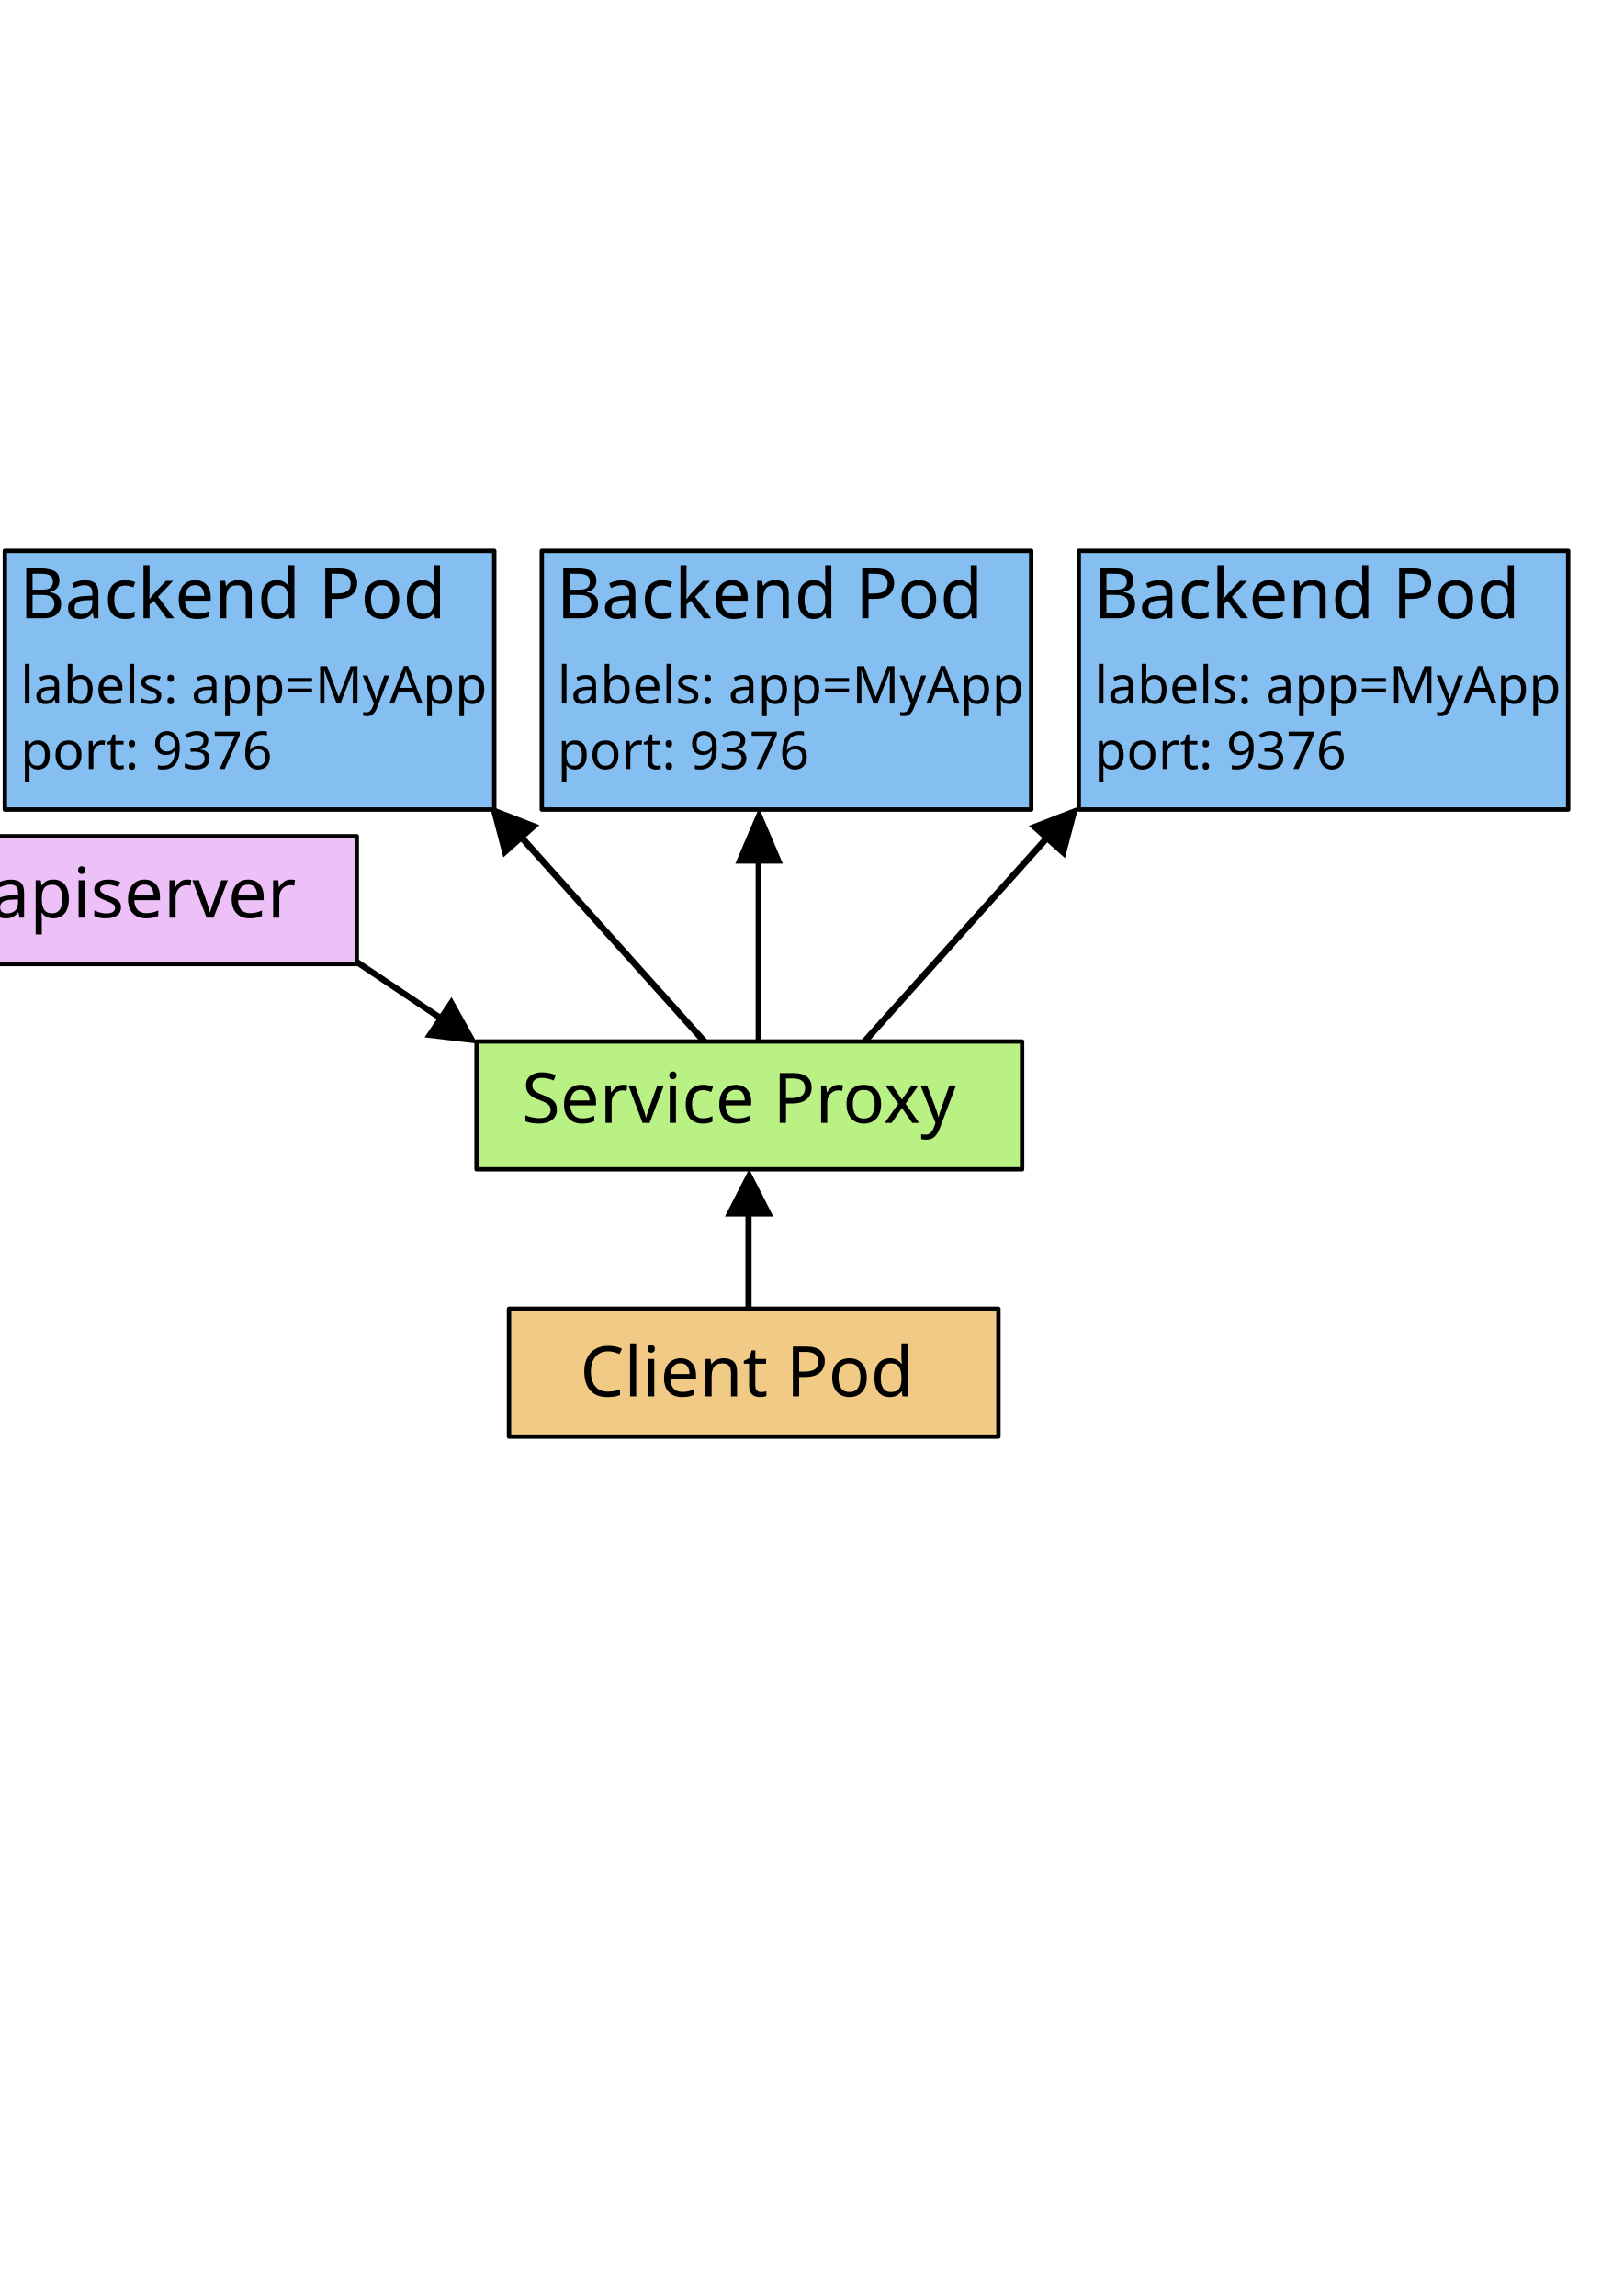
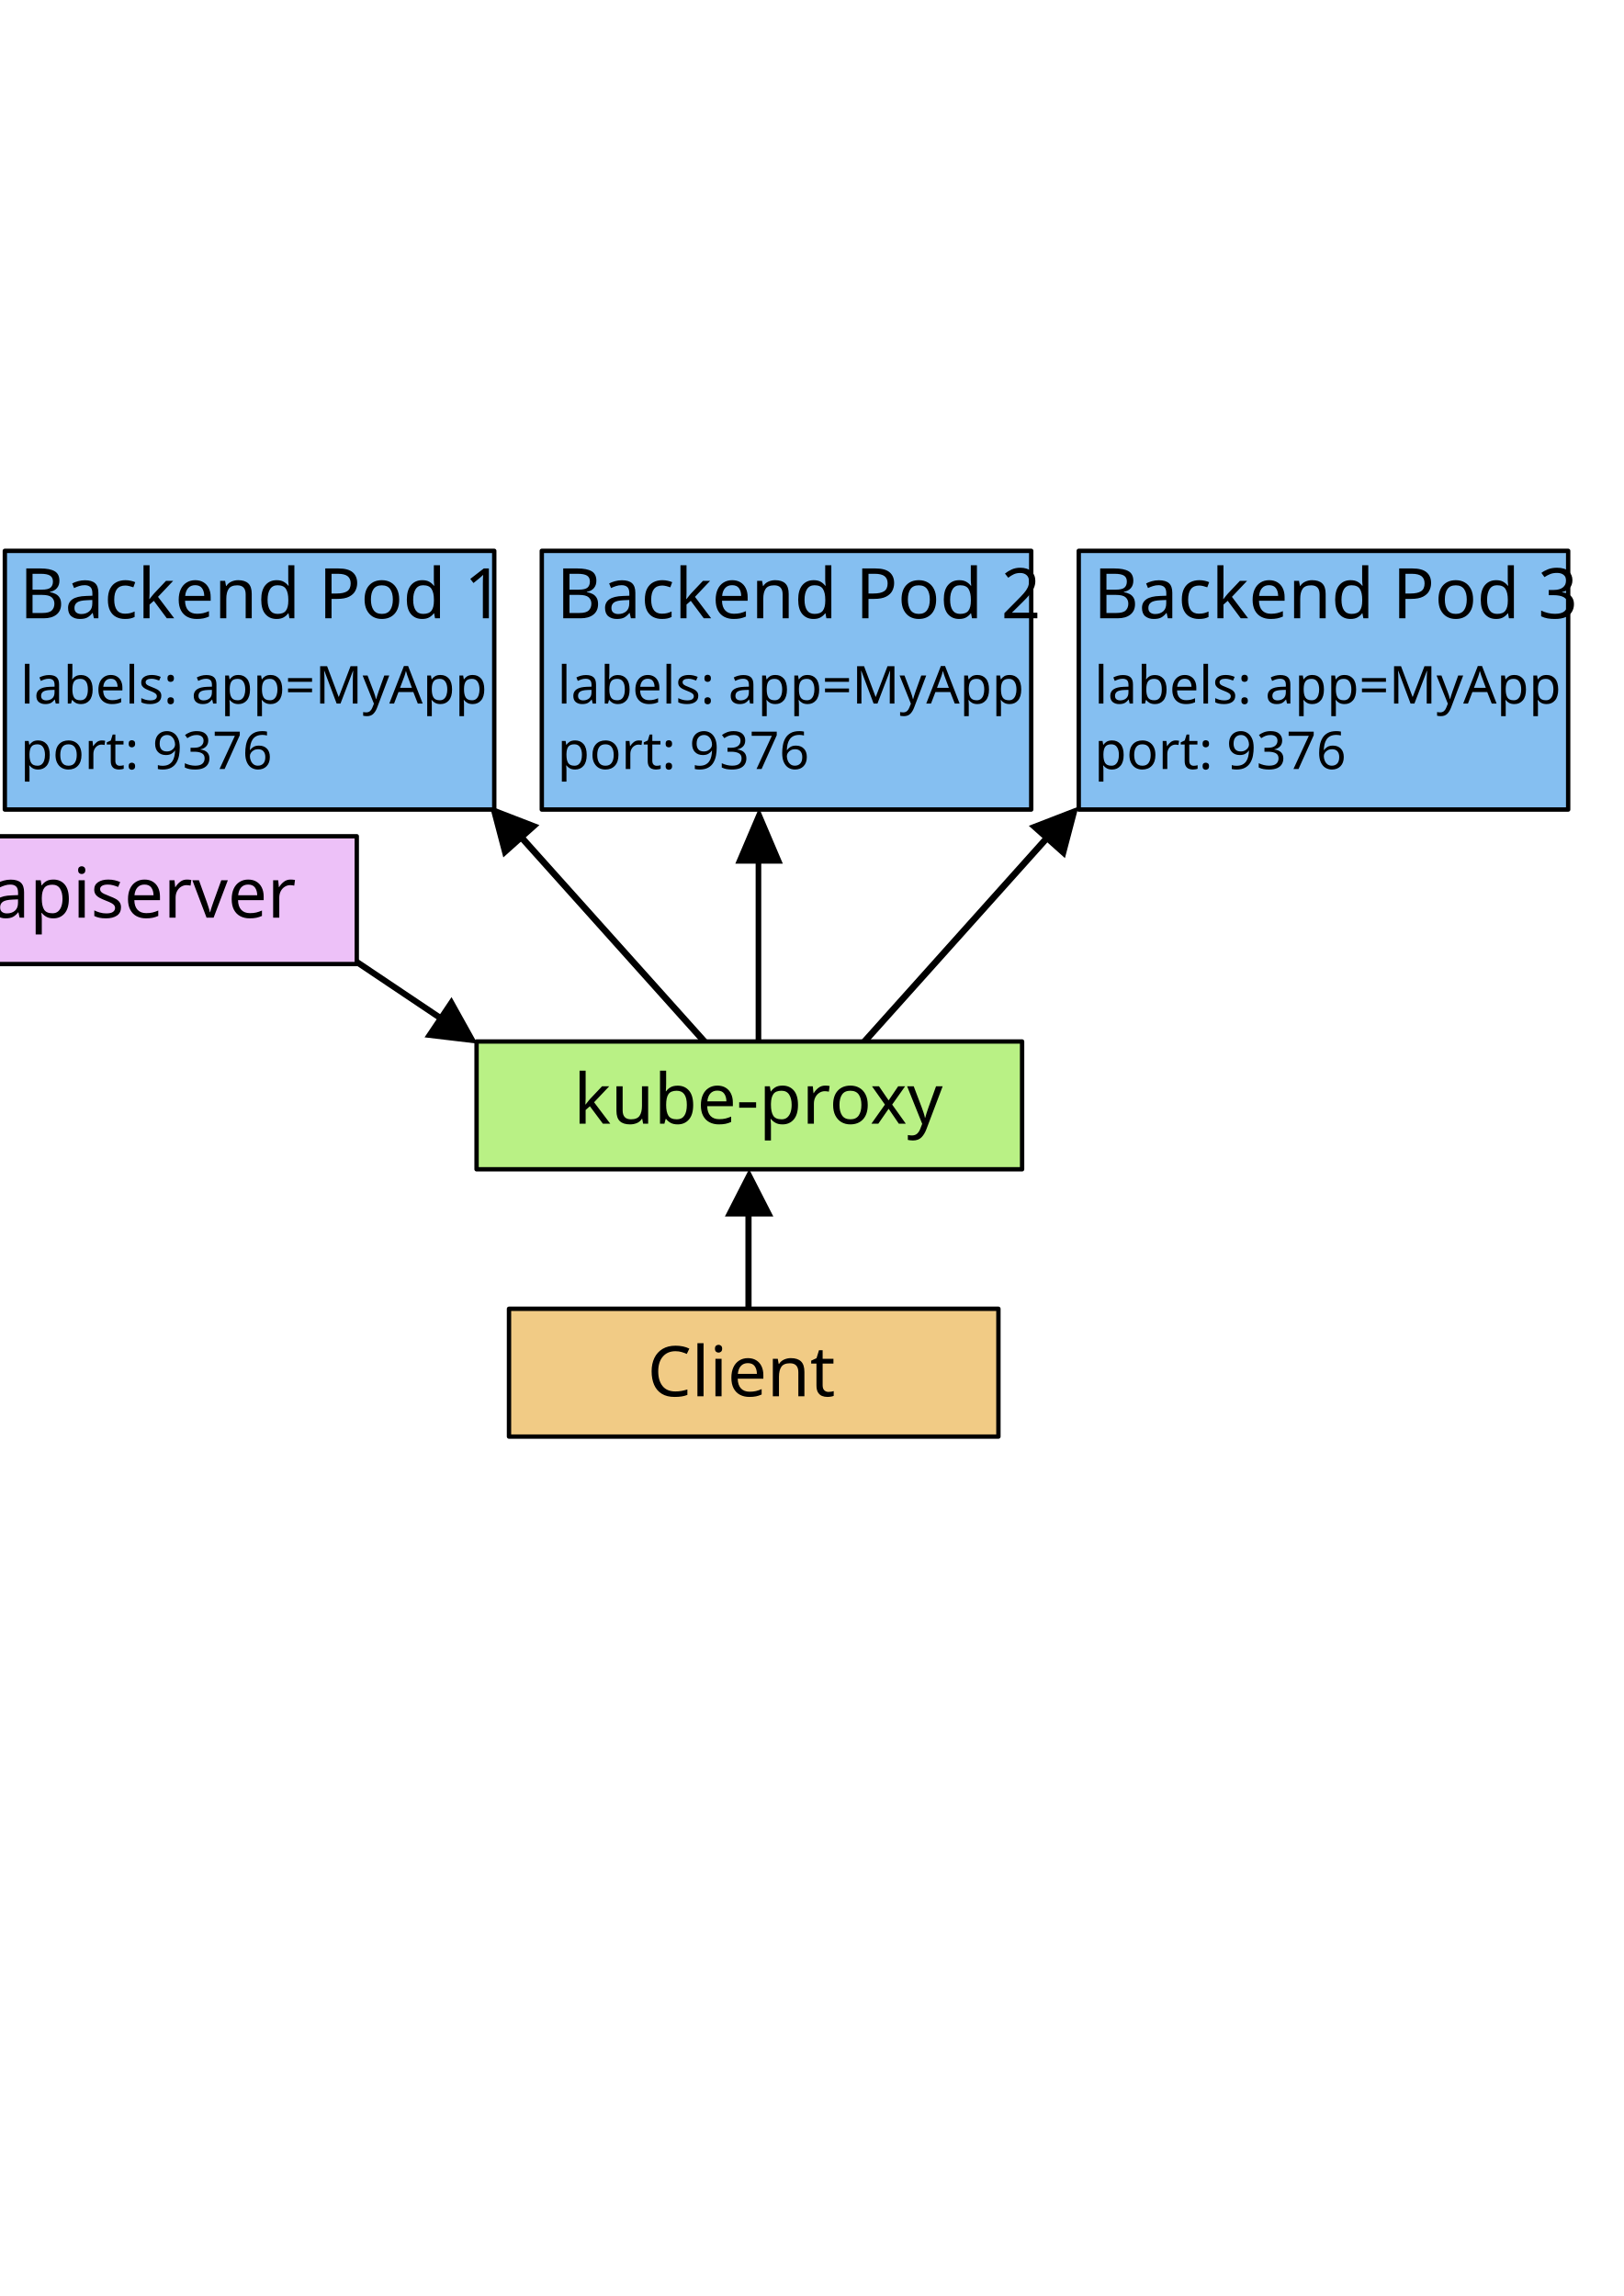
<svg xmlns="http://www.w3.org/2000/svg" width="744.094" height="1052.362" id="svg2" version="1.1">
  <defs id="defs4" />
  <g id="layer1">
    <g id="g4324">
      <path style="fill:none;stroke:#000000;stroke-width:3;stroke-linecap:butt;stroke-linejoin:miter;stroke-miterlimit:4;stroke-opacity:1;stroke-dasharray:none" d="M 340.439,497.065 C 238.471,383.279 238.471,383.279 238.471,383.279" id="path4174-3-2" />
      <path style="fill:#000000;fill-opacity:1;stroke:#000000;stroke-width:2.822;stroke-linecap:round;stroke-linejoin:miter;stroke-miterlimit:4;stroke-opacity:1;stroke-dasharray:none" id="path4176-9-9" d="m 300.197,758.791 8.66,-15 8.66,15 z" transform="matrix(0.7456071,-0.6663858,0.7530211,0.8425417,-563.8043,-49.09406)" />
    </g>
    <g transform="matrix(-1,0,0,1,718.6843,0.3207696)" id="g4324-8">
      <path style="fill:none;stroke:#000000;stroke-width:3;stroke-linecap:butt;stroke-linejoin:miter;stroke-miterlimit:4;stroke-opacity:1;stroke-dasharray:none" d="M 340.439,497.065 C 238.471,383.279 238.471,383.279 238.471,383.279" id="path4174-3-2-7" />
      <path style="fill:#000000;fill-opacity:1;stroke:#000000;stroke-width:2.822;stroke-linecap:round;stroke-linejoin:miter;stroke-miterlimit:4;stroke-opacity:1;stroke-dasharray:none" id="path4176-9-9-3" d="m 300.197,758.791 8.66,-15 8.66,15 z" transform="matrix(0.7456071,-0.6663858,0.7530211,0.8425417,-563.8043,-49.09406)" />
    </g>
    <g transform="matrix(1,0,0,1.356607,10.43069,-549.9923)" id="g4178-3-9">
      <path style="fill:none;stroke:#000000;stroke-width:2.576;stroke-linecap:butt;stroke-linejoin:miter;stroke-miterlimit:4;stroke-opacity:1;stroke-dasharray:none" d="m 337.143,757.952 c 0,-71.304 0,-71.304 0,-71.304" id="path4174-3-8" />
      <path style="fill:#000000;fill-opacity:1;stroke:#000000;stroke-width:2.576;stroke-linecap:round;stroke-linejoin:miter;stroke-miterlimit:4;stroke-opacity:1;stroke-dasharray:none" id="path4176-9-5" d="m 300.197,758.791 8.66,-15 8.66,15 z" transform="translate(28.57143,-62.85714)" />
    </g>
    <g id="g3937" transform="translate(-27.78287,191.5465)">
      <g transform="translate(0,6.5250001e-6)" id="g3868">
        <rect style="fill:#85bff1;fill-opacity:1;stroke:#000000;stroke-width:2;stroke-linecap:round;stroke-linejoin:round;stroke-miterlimit:4;stroke-opacity:1;stroke-dasharray:none" id="rect2985" width="224.286" height="118.571" x="30" y="60.934" />
        <g id="g3861">
          <text id="text3755" y="91.846" x="36.711" style="font-size:40px;font-style:normal;font-variant:normal;font-weight:normal;font-stretch:normal;line-height:125%;letter-spacing:0px;word-spacing:0px;fill:#000000;fill-opacity:1;stroke:none;font-family:Ubuntu Mono;-inkscape-font-specification:Ubuntu Mono" xml:space="preserve">
-             <tspan style="font-size:32px;text-align:start;text-anchor:start" y="91.846" x="36.711" id="tspan3757">Backend Pod</tspan>
+             <tspan style="font-size:32px;text-align:start;text-anchor:start" y="91.846" x="36.711" id="tspan3757">Backend Pod 1</tspan>
          </text>
          <text id="text3855" y="130.934" x="37.143" style="font-size:40px;font-style:normal;font-variant:normal;font-weight:normal;font-stretch:normal;line-height:125%;letter-spacing:0px;word-spacing:0px;fill:#000000;fill-opacity:1;stroke:none;font-family:Ubuntu Mono;-inkscape-font-specification:Ubuntu Mono" xml:space="preserve">
            <tspan style="font-size:24px" y="130.934" x="37.143" id="tspan3857">labels: app=MyApp</tspan>
            <tspan id="tspan3859" style="font-size:24px" y="160.934" x="37.143">port: 9376</tspan>
          </text>
        </g>
      </g>
      <g id="g3868-7" transform="translate(246.0714,6.5250001e-6)">
        <rect style="fill:#85bff1;fill-opacity:1;stroke:#000000;stroke-width:2;stroke-linecap:round;stroke-linejoin:round;stroke-miterlimit:4;stroke-opacity:1;stroke-dasharray:none" id="rect2985-1" width="224.286" height="118.571" x="30" y="60.934" />
        <g id="g3861-9">
          <text id="text3755-3" y="91.846" x="36.711" style="font-size:40px;font-style:normal;font-variant:normal;font-weight:normal;font-stretch:normal;line-height:125%;letter-spacing:0px;word-spacing:0px;fill:#000000;fill-opacity:1;stroke:none;font-family:Ubuntu Mono;-inkscape-font-specification:Ubuntu Mono" xml:space="preserve">
-             <tspan style="font-size:32px;text-align:start;text-anchor:start" y="91.846" x="36.711" id="tspan3757-5">Backend Pod</tspan>
+             <tspan style="font-size:32px;text-align:start;text-anchor:start" y="91.846" x="36.711" id="tspan3757-5">Backend Pod 2</tspan>
          </text>
          <text id="text3855-6" y="130.934" x="37.143" style="font-size:40px;font-style:normal;font-variant:normal;font-weight:normal;font-stretch:normal;line-height:125%;letter-spacing:0px;word-spacing:0px;fill:#000000;fill-opacity:1;stroke:none;font-family:Ubuntu Mono;-inkscape-font-specification:Ubuntu Mono" xml:space="preserve">
            <tspan style="font-size:24px" y="130.934" x="37.143" id="tspan3857-1">labels: app=MyApp</tspan>
            <tspan id="tspan3859-9" style="font-size:24px" y="160.934" x="37.143">port: 9376</tspan>
          </text>
        </g>
      </g>
      <g id="g3868-3" transform="translate(492.1429,6.5250001e-6)">
        <rect style="fill:#85bff1;fill-opacity:1;stroke:#000000;stroke-width:2;stroke-linecap:round;stroke-linejoin:round;stroke-miterlimit:4;stroke-opacity:1;stroke-dasharray:none" id="rect2985-2" width="224.286" height="118.571" x="30" y="60.934" />
        <g id="g3861-3">
          <text id="text3755-5" y="91.846" x="36.711" style="font-size:40px;font-style:normal;font-variant:normal;font-weight:normal;font-stretch:normal;line-height:125%;letter-spacing:0px;word-spacing:0px;fill:#000000;fill-opacity:1;stroke:none;font-family:Ubuntu Mono;-inkscape-font-specification:Ubuntu Mono" xml:space="preserve">
-             <tspan style="font-size:32px;text-align:start;text-anchor:start" y="91.846" x="36.711" id="tspan3757-2">Backend Pod</tspan>
+             <tspan style="font-size:32px;text-align:start;text-anchor:start" y="91.846" x="36.711" id="tspan3757-2">Backend Pod 3</tspan>
          </text>
          <text id="text3855-4" y="130.934" x="37.143" style="font-size:40px;font-style:normal;font-variant:normal;font-weight:normal;font-stretch:normal;line-height:125%;letter-spacing:0px;word-spacing:0px;fill:#000000;fill-opacity:1;stroke:none;font-family:Ubuntu Mono;-inkscape-font-specification:Ubuntu Mono" xml:space="preserve">
            <tspan style="font-size:24px" y="130.934" x="37.143" id="tspan3857-7">labels: app=MyApp</tspan>
            <tspan id="tspan3859-7" style="font-size:24px" y="160.934" x="37.143">port: 9376</tspan>
          </text>
        </g>
      </g>
    </g>
    <g transform="matrix(-0.5569815,0.8305249,-0.9384995,-0.6293933,1043.143,624.8998)" id="g4178-3-4">
      <path style="fill:none;stroke:#000000;stroke-width:2.822;stroke-linecap:butt;stroke-linejoin:miter;stroke-miterlimit:4;stroke-opacity:1;stroke-dasharray:none" d="m 337.143,757.952 c 0,-71.304 0,-71.304 0,-71.304" id="path4174-3-9" />
      <path style="fill:#000000;fill-opacity:1;stroke:#000000;stroke-width:2.822;stroke-linecap:round;stroke-linejoin:miter;stroke-miterlimit:4;stroke-opacity:1;stroke-dasharray:none" id="path4176-9-1" d="m 300.197,758.791 8.66,-15 8.66,15 z" transform="translate(28.57143,-62.85714)" />
    </g>
    <g transform="matrix(1,0,0,1.130008,5.868644,-230.4162)" id="g4178-3">
      <path style="fill:none;stroke:#000000;stroke-width:2.822;stroke-linecap:butt;stroke-linejoin:miter;stroke-miterlimit:4;stroke-opacity:1;stroke-dasharray:none" d="m 337.143,757.952 c 0,-71.304 0,-71.304 0,-71.304" id="path4174-3" />
      <path style="fill:#000000;fill-opacity:1;stroke:#000000;stroke-width:2.822;stroke-linecap:round;stroke-linejoin:miter;stroke-miterlimit:4;stroke-opacity:1;stroke-dasharray:none" id="path4176-9" d="m 300.197,758.791 8.66,-15 8.66,15 z" transform="translate(28.57143,-62.85714)" />
    </g>
    <g transform="translate(11.47224,-104.6279)" id="g4090">
      <rect y="704.505" x="221.786" height="58.571" width="224.286" id="rect2985-4" style="fill:#f1cb85;fill-opacity:1;stroke:#000000;stroke-width:2;stroke-linecap:round;stroke-linejoin:round;stroke-miterlimit:4;stroke-opacity:1;stroke-dasharray:none" />
      <g transform="translate(217.6177,652.8252)" id="g3861-6">
-         <text xml:space="preserve" style="font-size:40px;font-style:normal;font-variant:normal;font-weight:normal;font-stretch:normal;line-height:125%;letter-spacing:0px;word-spacing:0px;fill:#000000;fill-opacity:1;stroke:none;font-family:Ubuntu Mono;-inkscape-font-specification:Ubuntu Mono" x="36.711" y="91.846" id="text3755-32">
-           <tspan id="tspan3757-9" x="36.711" y="91.846" style="font-size:32px;text-align:start;text-anchor:start">Client Pod</tspan>
+         <text xml:space="preserve" style="font-size:40px;font-style:normal;font-variant:normal;font-weight:normal;font-stretch:normal;line-height:125%;letter-spacing:0px;word-spacing:0px;fill:#000000;fill-opacity:1;stroke:none;font-family:Ubuntu Mono;-inkscape-font-specification:Ubuntu Mono" x="67.575" y="91.766" id="text3755-32">
+           <tspan id="tspan3757-9" x="67.575" y="91.766" style="font-size:32px;text-align:start;text-anchor:start">Client </tspan>
        </text>
      </g>
    </g>
    <g transform="translate(167.6786,-111.4286)" id="g4168">
      <rect y="588.791" x="50.714" height="58.571" width="250" id="rect2985-4-0" style="fill:#b9f185;fill-opacity:1;stroke:#000000;stroke-width:2;stroke-linecap:round;stroke-linejoin:round;stroke-miterlimit:4;stroke-opacity:1;stroke-dasharray:none" />
      <g transform="translate(34.74743,534.2629)" id="g3861-6-2">
-         <text xml:space="preserve" style="font-size:40px;font-style:normal;font-variant:normal;font-weight:normal;font-stretch:normal;line-height:125%;letter-spacing:0px;word-spacing:0px;fill:#000000;fill-opacity:1;stroke:none;font-family:Ubuntu Mono;-inkscape-font-specification:Ubuntu Mono" x="36.711" y="91.846" id="text3755-32-8">
-           <tspan id="tspan3757-9-4" x="36.711" y="91.846" style="font-size:32px;text-align:start;text-anchor:start">Service Proxy</tspan>
+         <text xml:space="preserve" style="font-size:40px;font-style:normal;font-variant:normal;font-weight:normal;font-stretch:normal;line-height:125%;letter-spacing:0px;word-spacing:0px;fill:#000000;fill-opacity:1;stroke:none;font-family:Ubuntu Mono;-inkscape-font-specification:Ubuntu Mono" x="60.455" y="92.214" id="text3755-32-8">
+           <tspan id="tspan3757-9-4" x="60.455" y="92.214" style="font-size:32px;text-align:start;text-anchor:start">kube-proxy</tspan>
        </text>
      </g>
    </g>
    <g transform="translate(-102.2319,-119.1542)" id="g4168-5">
      <g transform="translate(22.08743,-86.34177)" id="g4238">
        <rect style="fill:#edc1f8;fill-opacity:1;stroke:#000000;stroke-width:2;stroke-linecap:round;stroke-linejoin:round;stroke-miterlimit:4;stroke-opacity:1;stroke-dasharray:none" id="rect2985-4-0-6" width="191.77" height="58.571" x="51.87" y="588.791" />
        <g id="g3861-6-2-6" transform="translate(39.10743,534.2629)">
          <text id="text3755-32-8-8" y="91.846" x="36.711" style="font-size:40px;font-style:normal;font-variant:normal;font-weight:normal;font-stretch:normal;line-height:125%;letter-spacing:0px;word-spacing:0px;fill:#000000;fill-opacity:1;stroke:none;font-family:Ubuntu Mono;-inkscape-font-specification:Ubuntu Mono" xml:space="preserve">
            <tspan style="font-size:32px;text-align:start;text-anchor:start" y="91.846" x="36.711" id="tspan3757-9-4-1">apiserver</tspan>
          </text>
        </g>
      </g>
    </g>
  </g>
</svg>
